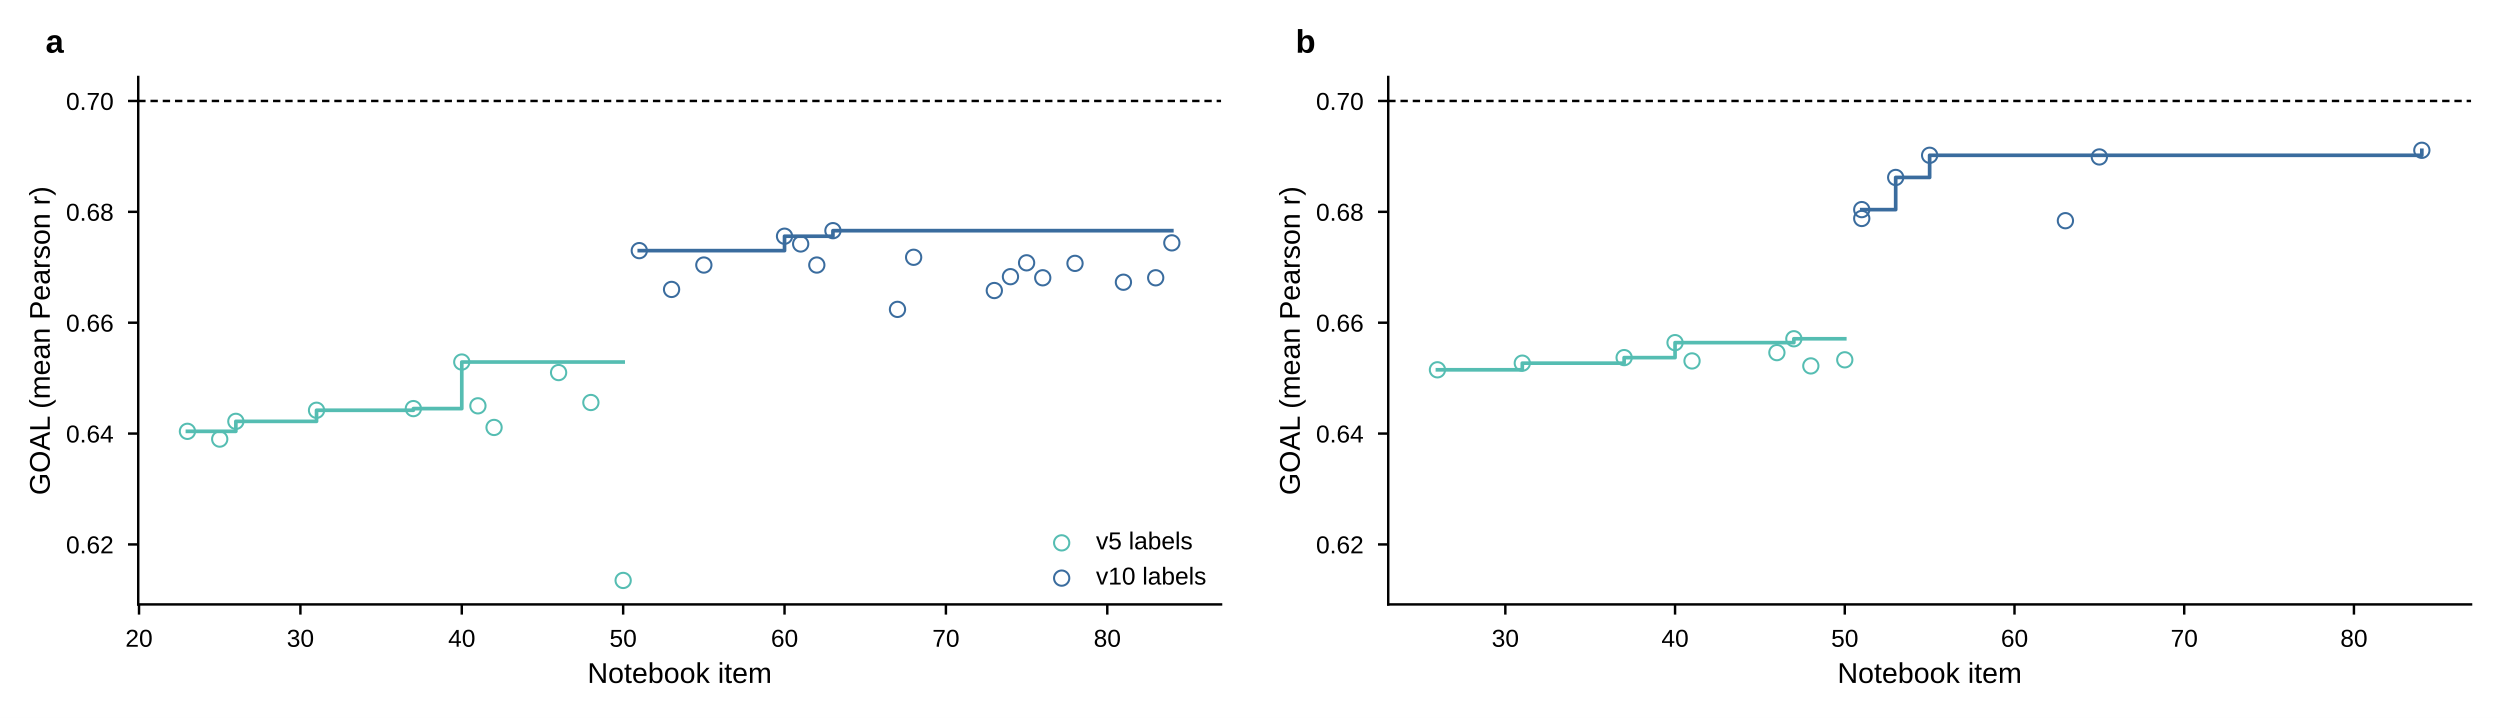
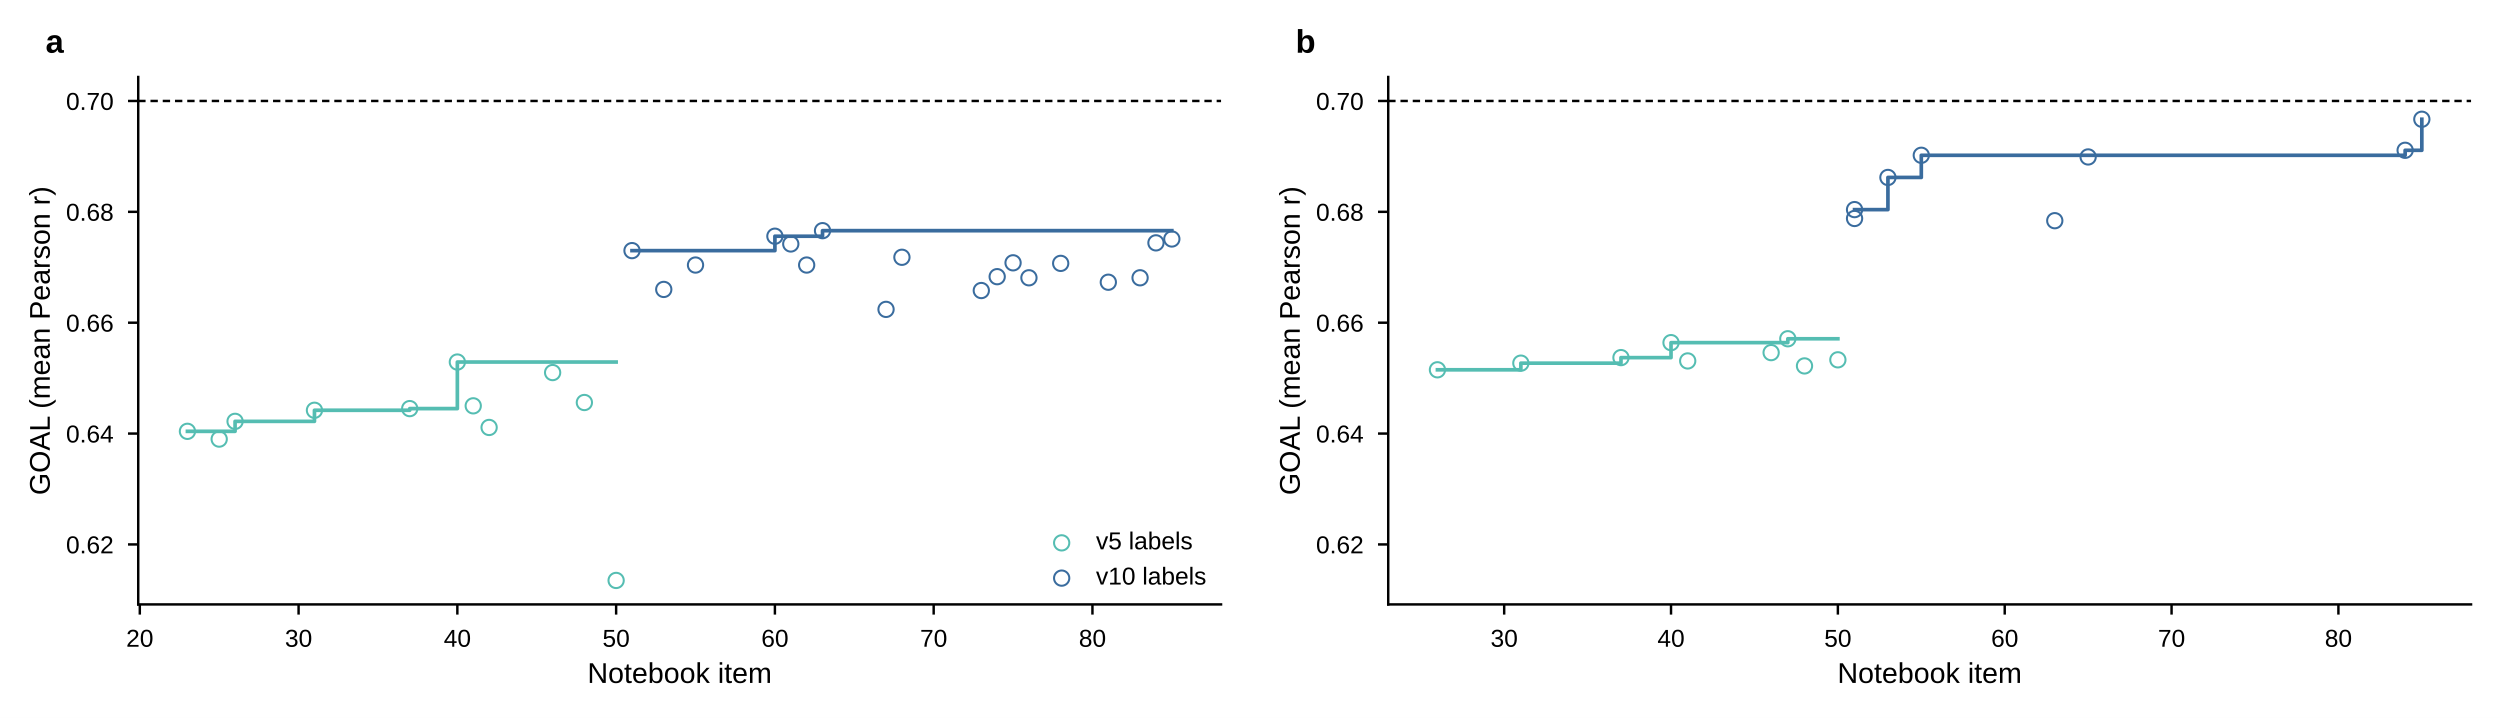
<svg xmlns="http://www.w3.org/2000/svg" xmlns:xlink="http://www.w3.org/1999/xlink" width="612pt" height="175.748pt" viewBox="0 0 612 175.748" version="1.1">
  <defs>
    <style type="text/css">*{stroke-linejoin: round; stroke-linecap: butt}</style>
  </defs>
  <g id="figure_1">
    <g id="patch_1">
      <path d="M 0 175.748  L 612 175.748  L 612 0  L 0 0  z " style="fill: #ffffff" />
    </g>
    <g id="axes_1">
      <g id="patch_2">
        <path d="M 33.837 147.961  L 298.913 147.961  L 298.913 18.846  L 33.837 18.846  z " style="fill: #ffffff" />
      </g>
      <g id="matplotlib.axis_1">
        <g id="xtick_1">
          <g id="line2d_1">
            <defs>
              <path id="mf394aa80fc" d="M 0 0  L 0 2.5  " style="stroke: #000000; stroke-width: 0.6" />
            </defs>
            <g>
-               <use xlink:href="#mf394aa80fc" x="34.034" y="147.961" style="stroke: #000000; stroke-width: 0.6" />
+               <use xlink:href="#mf394aa80fc" x="34.225" y="147.961" style="stroke: #000000; stroke-width: 0.6" />
            </g>
          </g>
          <g id="text_1">
-             <text style="font-size: 6px; font-family: 'Arial', 'DejaVu Sans', sans-serif; text-anchor: middle" x="34.034" y="158.329" transform="rotate(-0 34.03414 158.3294)">20</text>
+             <text style="font-size: 6px; font-family: 'Arial', 'DejaVu Sans', sans-serif; text-anchor: middle" x="34.225" y="158.329" transform="rotate(-0 34.22529 158.3294)">20</text>
          </g>
        </g>
        <g id="xtick_2">
          <g id="line2d_2">
            <g>
-               <use xlink:href="#mf394aa80fc" x="73.539" y="147.961" style="stroke: #000000; stroke-width: 0.6" />
+               <use xlink:href="#mf394aa80fc" x="73.093" y="147.961" style="stroke: #000000; stroke-width: 0.6" />
            </g>
          </g>
          <g id="text_2">
-             <text style="font-size: 6px; font-family: 'Arial', 'DejaVu Sans', sans-serif; text-anchor: middle" x="73.539" y="158.329" transform="rotate(-0 73.53887 158.3294)">30</text>
+             <text style="font-size: 6px; font-family: 'Arial', 'DejaVu Sans', sans-serif; text-anchor: middle" x="73.093" y="158.329" transform="rotate(-0 73.09285 158.3294)">30</text>
          </g>
        </g>
        <g id="xtick_3">
          <g id="line2d_3">
            <g>
-               <use xlink:href="#mf394aa80fc" x="113.044" y="147.961" style="stroke: #000000; stroke-width: 0.6" />
+               <use xlink:href="#mf394aa80fc" x="111.96" y="147.961" style="stroke: #000000; stroke-width: 0.6" />
            </g>
          </g>
          <g id="text_3">
-             <text style="font-size: 6px; font-family: 'Arial', 'DejaVu Sans', sans-serif; text-anchor: middle" x="113.044" y="158.329" transform="rotate(-0 113.0436 158.3294)">40</text>
+             <text style="font-size: 6px; font-family: 'Arial', 'DejaVu Sans', sans-serif; text-anchor: middle" x="111.96" y="158.329" transform="rotate(-0 111.9604 158.3294)">40</text>
          </g>
        </g>
        <g id="xtick_4">
          <g id="line2d_4">
            <g>
-               <use xlink:href="#mf394aa80fc" x="152.548" y="147.961" style="stroke: #000000; stroke-width: 0.6" />
+               <use xlink:href="#mf394aa80fc" x="150.828" y="147.961" style="stroke: #000000; stroke-width: 0.6" />
            </g>
          </g>
          <g id="text_4">
-             <text style="font-size: 6px; font-family: 'Arial', 'DejaVu Sans', sans-serif; text-anchor: middle" x="152.548" y="158.329" transform="rotate(-0 152.5483 158.3294)">50</text>
+             <text style="font-size: 6px; font-family: 'Arial', 'DejaVu Sans', sans-serif; text-anchor: middle" x="150.828" y="158.329" transform="rotate(-0 150.828 158.3294)">50</text>
          </g>
        </g>
        <g id="xtick_5">
          <g id="line2d_5">
            <g>
-               <use xlink:href="#mf394aa80fc" x="192.053" y="147.961" style="stroke: #000000; stroke-width: 0.6" />
+               <use xlink:href="#mf394aa80fc" x="189.696" y="147.961" style="stroke: #000000; stroke-width: 0.6" />
            </g>
          </g>
          <g id="text_5">
-             <text style="font-size: 6px; font-family: 'Arial', 'DejaVu Sans', sans-serif; text-anchor: middle" x="192.053" y="158.329" transform="rotate(-0 192.0531 158.3294)">60</text>
+             <text style="font-size: 6px; font-family: 'Arial', 'DejaVu Sans', sans-serif; text-anchor: middle" x="189.696" y="158.329" transform="rotate(-0 189.6955 158.3294)">60</text>
          </g>
        </g>
        <g id="xtick_6">
          <g id="line2d_6">
            <g>
-               <use xlink:href="#mf394aa80fc" x="231.558" y="147.961" style="stroke: #000000; stroke-width: 0.6" />
+               <use xlink:href="#mf394aa80fc" x="228.563" y="147.961" style="stroke: #000000; stroke-width: 0.6" />
            </g>
          </g>
          <g id="text_6">
-             <text style="font-size: 6px; font-family: 'Arial', 'DejaVu Sans', sans-serif; text-anchor: middle" x="231.558" y="158.329" transform="rotate(-0 231.5578 158.3294)">70</text>
+             <text style="font-size: 6px; font-family: 'Arial', 'DejaVu Sans', sans-serif; text-anchor: middle" x="228.563" y="158.329" transform="rotate(-0 228.5631 158.3294)">70</text>
          </g>
        </g>
        <g id="xtick_7">
          <g id="line2d_7">
            <g>
-               <use xlink:href="#mf394aa80fc" x="271.063" y="147.961" style="stroke: #000000; stroke-width: 0.6" />
+               <use xlink:href="#mf394aa80fc" x="267.431" y="147.961" style="stroke: #000000; stroke-width: 0.6" />
            </g>
          </g>
          <g id="text_7">
-             <text style="font-size: 6px; font-family: 'Arial', 'DejaVu Sans', sans-serif; text-anchor: middle" x="271.063" y="158.329" transform="rotate(-0 271.0625 158.3294)">80</text>
+             <text style="font-size: 6px; font-family: 'Arial', 'DejaVu Sans', sans-serif; text-anchor: middle" x="267.431" y="158.329" transform="rotate(-0 267.4307 158.3294)">80</text>
          </g>
        </g>
        <g id="text_8">
          <text style="font-size: 7px; font-family: 'Arial', 'DejaVu Sans', sans-serif; text-anchor: middle" x="166.375" y="167.188" transform="rotate(-0 166.375 167.1883)">Notebook item</text>
        </g>
      </g>
      <g id="matplotlib.axis_2">
        <g id="ytick_1">
          <g id="line2d_8">
            <defs>
              <path id="m8846a305c6" d="M 0 0  L -2.5 0  " style="stroke: #000000; stroke-width: 0.6" />
            </defs>
            <g>
              <use xlink:href="#m8846a305c6" x="33.837" y="133.272" style="stroke: #000000; stroke-width: 0.6" />
            </g>
          </g>
          <g id="text_9">
            <text style="font-size: 6px; font-family: 'Arial', 'DejaVu Sans', sans-serif; text-anchor: end" x="27.837" y="135.456" transform="rotate(-0 27.83661 135.4562)">0.62</text>
          </g>
        </g>
        <g id="ytick_2">
          <g id="line2d_9">
            <g>
              <use xlink:href="#m8846a305c6" x="33.837" y="106.133" style="stroke: #000000; stroke-width: 0.6" />
            </g>
          </g>
          <g id="text_10">
            <text style="font-size: 6px; font-family: 'Arial', 'DejaVu Sans', sans-serif; text-anchor: end" x="27.837" y="108.317" transform="rotate(-0 27.83661 108.317)">0.64</text>
          </g>
        </g>
        <g id="ytick_3">
          <g id="line2d_10">
            <g>
              <use xlink:href="#m8846a305c6" x="33.837" y="78.994" style="stroke: #000000; stroke-width: 0.6" />
            </g>
          </g>
          <g id="text_11">
            <text style="font-size: 6px; font-family: 'Arial', 'DejaVu Sans', sans-serif; text-anchor: end" x="27.837" y="81.178" transform="rotate(-0 27.83661 81.17777)">0.66</text>
          </g>
        </g>
        <g id="ytick_4">
          <g id="line2d_11">
            <g>
              <use xlink:href="#m8846a305c6" x="33.837" y="51.854" style="stroke: #000000; stroke-width: 0.6" />
            </g>
          </g>
          <g id="text_12">
            <text style="font-size: 6px; font-family: 'Arial', 'DejaVu Sans', sans-serif; text-anchor: end" x="27.837" y="54.039" transform="rotate(-0 27.83661 54.03855)">0.68</text>
          </g>
        </g>
        <g id="ytick_5">
          <g id="line2d_12">
            <g>
              <use xlink:href="#m8846a305c6" x="33.837" y="24.715" style="stroke: #000000; stroke-width: 0.6" />
            </g>
          </g>
          <g id="text_13">
            <text style="font-size: 6px; font-family: 'Arial', 'DejaVu Sans', sans-serif; text-anchor: end" x="27.837" y="26.899" transform="rotate(-0 27.83661 26.89933)">0.70</text>
          </g>
        </g>
        <g id="text_14">
          <text style="font-size: 7px; font-family: 'Arial', 'DejaVu Sans', sans-serif; text-anchor: middle" x="12.187" y="83.404" transform="rotate(-90 12.18677 83.40381)">GOAL (mean Pearson r)</text>
        </g>
      </g>
      <g id="line2d_13">
-         <path d="M 45.886 105.59  L 53.787 105.59  L 53.787 105.59  L 57.737 105.59  L 57.737 103.148  L 77.489 103.148  L 77.489 100.434  L 101.192 100.434  L 101.192 100.027  L 113.044 100.027  L 113.044 88.628  L 116.994 88.628  L 116.994 88.628  L 120.945 88.628  L 120.945 88.628  L 136.746 88.628  L 136.746 88.628  L 144.647 88.628  L 144.647 88.628  L 152.548 88.628  L 152.548 88.628  " clip-path="url(#p0826301a7c)" style="fill: none; stroke: #55bdb2; stroke-width: 0.9; stroke-linecap: square" />
+         <path d="M 45.886 105.59  L 53.659 105.59  L 53.659 105.59  L 57.546 105.59  L 57.546 103.148  L 76.98 103.148  L 76.98 100.434  L 100.3 100.434  L 100.3 100.027  L 111.96 100.027  L 111.96 88.628  L 115.847 88.628  L 115.847 88.628  L 119.734 88.628  L 119.734 88.628  L 135.281 88.628  L 135.281 88.628  L 143.054 88.628  L 143.054 88.628  L 150.828 88.628  L 150.828 88.628  " clip-path="url(#pcb9aa17fb0)" style="fill: none; stroke: #55bdb2; stroke-width: 0.9; stroke-linecap: square" />
      </g>
      <g id="line2d_14">
-         <path d="M 156.499 61.353  L 164.4 61.353  L 164.4 61.353  L 172.301 61.353  L 172.301 61.353  L 192.053 61.353  L 192.053 57.825  L 196.004 57.825  L 196.004 57.825  L 199.954 57.825  L 199.954 57.825  L 203.904 57.825  L 203.904 56.468  L 219.706 56.468  L 219.706 56.468  L 223.657 56.468  L 223.657 56.468  L 243.409 56.468  L 243.409 56.468  L 247.36 56.468  L 247.36 56.468  L 251.31 56.468  L 251.31 56.468  L 255.261 56.468  L 255.261 56.468  L 263.162 56.468  L 263.162 56.468  L 275.013 56.468  L 275.013 56.468  L 282.914 56.468  L 282.914 56.468  L 286.864 56.468  L 286.864 56.468  " clip-path="url(#p0826301a7c)" style="fill: none; stroke: #3a6c9e; stroke-width: 0.9; stroke-linecap: square" />
+         <path d="M 154.715 61.353  L 162.488 61.353  L 162.488 61.353  L 170.262 61.353  L 170.262 61.353  L 189.696 61.353  L 189.696 57.825  L 193.582 57.825  L 193.582 57.825  L 197.469 57.825  L 197.469 57.825  L 201.356 57.825  L 201.356 56.468  L 216.903 56.468  L 216.903 56.468  L 220.79 56.468  L 220.79 56.468  L 240.223 56.468  L 240.223 56.468  L 244.11 56.468  L 244.11 56.468  L 247.997 56.468  L 247.997 56.468  L 251.884 56.468  L 251.884 56.468  L 259.657 56.468  L 259.657 56.468  L 271.317 56.468  L 271.317 56.468  L 279.091 56.468  L 279.091 56.468  L 282.978 56.468  L 282.978 56.468  L 286.864 56.468  L 286.864 56.468  " clip-path="url(#pcb9aa17fb0)" style="fill: none; stroke: #3a6c9e; stroke-width: 0.9; stroke-linecap: square" />
      </g>
      <g id="line2d_15">
-         <path d="M 33.837 24.715  L 298.913 24.715  " clip-path="url(#p0826301a7c)" style="fill: none; stroke-dasharray: 1.8,1.2; stroke-dashoffset: 0; stroke: #000000; stroke-width: 0.6" />
+         <path d="M 33.837 24.715  L 298.913 24.715  " clip-path="url(#pcb9aa17fb0)" style="fill: none; stroke-dasharray: 1.8,1.2; stroke-dashoffset: 0; stroke: #000000; stroke-width: 0.6" />
      </g>
      <g id="patch_3">
        <path d="M 33.837 147.961  L 33.837 18.846  " style="fill: none; stroke: #000000; stroke-width: 0.6; stroke-linejoin: miter; stroke-linecap: square" />
      </g>
      <g id="patch_4">
        <path d="M 33.837 147.961  L 298.913 147.961  " style="fill: none; stroke: #000000; stroke-width: 0.6; stroke-linejoin: miter; stroke-linecap: square" />
      </g>
      <g id="PathCollection_1">
        <defs>
          <path id="C0_0_66399605b9" d="M 0 1.871  C 0.496 1.871 0.972 1.674 1.323 1.323  C 1.674 0.972 1.871 0.496 1.871 -0  C 1.871 -0.496 1.674 -0.972 1.323 -1.323  C 0.972 -1.674 0.496 -1.871 0 -1.871  C -0.496 -1.871 -0.972 -1.674 -1.323 -1.323  C -1.674 -0.972 -1.871 -0.496 -1.871 0  C -1.871 0.496 -1.674 0.972 -1.323 1.323  C -0.972 1.674 -0.496 1.871 0 1.871  z " />
        </defs>
-         <g clip-path="url(#p0826301a7c)">
+         <g clip-path="url(#pcb9aa17fb0)">
          <use xlink:href="#C0_0_66399605b9" x="45.886" y="105.59" style="fill: none; stroke: #55bdb2; stroke-width: 0.5" />
        </g>
-         <g clip-path="url(#p0826301a7c)">
-           <use xlink:href="#C0_0_66399605b9" x="53.787" y="107.49" style="fill: none; stroke: #55bdb2; stroke-width: 0.5" />
-         </g>
-         <g clip-path="url(#p0826301a7c)">
-           <use xlink:href="#C0_0_66399605b9" x="57.737" y="103.148" style="fill: none; stroke: #55bdb2; stroke-width: 0.5" />
-         </g>
-         <g clip-path="url(#p0826301a7c)">
-           <use xlink:href="#C0_0_66399605b9" x="77.489" y="100.434" style="fill: none; stroke: #55bdb2; stroke-width: 0.5" />
-         </g>
-         <g clip-path="url(#p0826301a7c)">
-           <use xlink:href="#C0_0_66399605b9" x="101.192" y="100.027" style="fill: none; stroke: #55bdb2; stroke-width: 0.5" />
-         </g>
-         <g clip-path="url(#p0826301a7c)">
-           <use xlink:href="#C0_0_66399605b9" x="113.044" y="88.628" style="fill: none; stroke: #55bdb2; stroke-width: 0.5" />
-         </g>
-         <g clip-path="url(#p0826301a7c)">
-           <use xlink:href="#C0_0_66399605b9" x="116.994" y="99.348" style="fill: none; stroke: #55bdb2; stroke-width: 0.5" />
-         </g>
-         <g clip-path="url(#p0826301a7c)">
-           <use xlink:href="#C0_0_66399605b9" x="120.945" y="104.64" style="fill: none; stroke: #55bdb2; stroke-width: 0.5" />
-         </g>
-         <g clip-path="url(#p0826301a7c)">
-           <use xlink:href="#C0_0_66399605b9" x="136.746" y="91.206" style="fill: none; stroke: #55bdb2; stroke-width: 0.5" />
-         </g>
-         <g clip-path="url(#p0826301a7c)">
-           <use xlink:href="#C0_0_66399605b9" x="144.647" y="98.534" style="fill: none; stroke: #55bdb2; stroke-width: 0.5" />
-         </g>
-         <g clip-path="url(#p0826301a7c)">
-           <use xlink:href="#C0_0_66399605b9" x="152.548" y="142.092" style="fill: none; stroke: #55bdb2; stroke-width: 0.5" />
+         <g clip-path="url(#pcb9aa17fb0)">
+           <use xlink:href="#C0_0_66399605b9" x="53.659" y="107.49" style="fill: none; stroke: #55bdb2; stroke-width: 0.5" />
+         </g>
+         <g clip-path="url(#pcb9aa17fb0)">
+           <use xlink:href="#C0_0_66399605b9" x="57.546" y="103.148" style="fill: none; stroke: #55bdb2; stroke-width: 0.5" />
+         </g>
+         <g clip-path="url(#pcb9aa17fb0)">
+           <use xlink:href="#C0_0_66399605b9" x="76.98" y="100.434" style="fill: none; stroke: #55bdb2; stroke-width: 0.5" />
+         </g>
+         <g clip-path="url(#pcb9aa17fb0)">
+           <use xlink:href="#C0_0_66399605b9" x="100.3" y="100.027" style="fill: none; stroke: #55bdb2; stroke-width: 0.5" />
+         </g>
+         <g clip-path="url(#pcb9aa17fb0)">
+           <use xlink:href="#C0_0_66399605b9" x="111.96" y="88.628" style="fill: none; stroke: #55bdb2; stroke-width: 0.5" />
+         </g>
+         <g clip-path="url(#pcb9aa17fb0)">
+           <use xlink:href="#C0_0_66399605b9" x="115.847" y="99.348" style="fill: none; stroke: #55bdb2; stroke-width: 0.5" />
+         </g>
+         <g clip-path="url(#pcb9aa17fb0)">
+           <use xlink:href="#C0_0_66399605b9" x="119.734" y="104.64" style="fill: none; stroke: #55bdb2; stroke-width: 0.5" />
+         </g>
+         <g clip-path="url(#pcb9aa17fb0)">
+           <use xlink:href="#C0_0_66399605b9" x="135.281" y="91.206" style="fill: none; stroke: #55bdb2; stroke-width: 0.5" />
+         </g>
+         <g clip-path="url(#pcb9aa17fb0)">
+           <use xlink:href="#C0_0_66399605b9" x="143.054" y="98.534" style="fill: none; stroke: #55bdb2; stroke-width: 0.5" />
+         </g>
+         <g clip-path="url(#pcb9aa17fb0)">
+           <use xlink:href="#C0_0_66399605b9" x="150.828" y="142.092" style="fill: none; stroke: #55bdb2; stroke-width: 0.5" />
        </g>
      </g>
      <g id="PathCollection_2">
        <defs>
          <path id="C1_0_66399605b9" d="M 0 1.871  C 0.496 1.871 0.972 1.674 1.323 1.323  C 1.674 0.972 1.871 0.496 1.871 -0  C 1.871 -0.496 1.674 -0.972 1.323 -1.323  C 0.972 -1.674 0.496 -1.871 0 -1.871  C -0.496 -1.871 -0.972 -1.674 -1.323 -1.323  C -1.674 -0.972 -1.871 -0.496 -1.871 0  C -1.871 0.496 -1.674 0.972 -1.323 1.323  C -0.972 1.674 -0.496 1.871 0 1.871  z " />
        </defs>
-         <g clip-path="url(#p0826301a7c)">
-           <use xlink:href="#C1_0_66399605b9" x="156.499" y="61.353" style="fill: none; stroke: #3a6c9e; stroke-width: 0.5" />
-         </g>
-         <g clip-path="url(#p0826301a7c)">
-           <use xlink:href="#C1_0_66399605b9" x="164.4" y="70.852" style="fill: none; stroke: #3a6c9e; stroke-width: 0.5" />
-         </g>
-         <g clip-path="url(#p0826301a7c)">
-           <use xlink:href="#C1_0_66399605b9" x="172.301" y="64.881" style="fill: none; stroke: #3a6c9e; stroke-width: 0.5" />
-         </g>
-         <g clip-path="url(#p0826301a7c)">
-           <use xlink:href="#C1_0_66399605b9" x="192.053" y="57.825" style="fill: none; stroke: #3a6c9e; stroke-width: 0.5" />
-         </g>
-         <g clip-path="url(#p0826301a7c)">
-           <use xlink:href="#C1_0_66399605b9" x="196.004" y="59.725" style="fill: none; stroke: #3a6c9e; stroke-width: 0.5" />
-         </g>
-         <g clip-path="url(#p0826301a7c)">
-           <use xlink:href="#C1_0_66399605b9" x="199.954" y="64.881" style="fill: none; stroke: #3a6c9e; stroke-width: 0.5" />
-         </g>
-         <g clip-path="url(#p0826301a7c)">
-           <use xlink:href="#C1_0_66399605b9" x="203.904" y="56.468" style="fill: none; stroke: #3a6c9e; stroke-width: 0.5" />
-         </g>
-         <g clip-path="url(#p0826301a7c)">
-           <use xlink:href="#C1_0_66399605b9" x="219.706" y="75.737" style="fill: none; stroke: #3a6c9e; stroke-width: 0.5" />
-         </g>
-         <g clip-path="url(#p0826301a7c)">
-           <use xlink:href="#C1_0_66399605b9" x="223.657" y="62.982" style="fill: none; stroke: #3a6c9e; stroke-width: 0.5" />
-         </g>
-         <g clip-path="url(#p0826301a7c)">
-           <use xlink:href="#C1_0_66399605b9" x="243.409" y="71.123" style="fill: none; stroke: #3a6c9e; stroke-width: 0.5" />
-         </g>
-         <g clip-path="url(#p0826301a7c)">
-           <use xlink:href="#C1_0_66399605b9" x="247.36" y="67.731" style="fill: none; stroke: #3a6c9e; stroke-width: 0.5" />
-         </g>
-         <g clip-path="url(#p0826301a7c)">
-           <use xlink:href="#C1_0_66399605b9" x="251.31" y="64.339" style="fill: none; stroke: #3a6c9e; stroke-width: 0.5" />
-         </g>
-         <g clip-path="url(#p0826301a7c)">
-           <use xlink:href="#C1_0_66399605b9" x="255.261" y="68.002" style="fill: none; stroke: #3a6c9e; stroke-width: 0.5" />
-         </g>
-         <g clip-path="url(#p0826301a7c)">
-           <use xlink:href="#C1_0_66399605b9" x="263.162" y="64.474" style="fill: none; stroke: #3a6c9e; stroke-width: 0.5" />
-         </g>
-         <g clip-path="url(#p0826301a7c)">
-           <use xlink:href="#C1_0_66399605b9" x="275.013" y="69.088" style="fill: none; stroke: #3a6c9e; stroke-width: 0.5" />
-         </g>
-         <g clip-path="url(#p0826301a7c)">
-           <use xlink:href="#C1_0_66399605b9" x="282.914" y="68.002" style="fill: none; stroke: #3a6c9e; stroke-width: 0.5" />
-         </g>
-         <g clip-path="url(#p0826301a7c)">
-           <use xlink:href="#C1_0_66399605b9" x="286.864" y="59.453" style="fill: none; stroke: #3a6c9e; stroke-width: 0.5" />
+         <g clip-path="url(#pcb9aa17fb0)">
+           <use xlink:href="#C1_0_66399605b9" x="154.715" y="61.353" style="fill: none; stroke: #3a6c9e; stroke-width: 0.5" />
+         </g>
+         <g clip-path="url(#pcb9aa17fb0)">
+           <use xlink:href="#C1_0_66399605b9" x="162.488" y="70.852" style="fill: none; stroke: #3a6c9e; stroke-width: 0.5" />
+         </g>
+         <g clip-path="url(#pcb9aa17fb0)">
+           <use xlink:href="#C1_0_66399605b9" x="170.262" y="64.881" style="fill: none; stroke: #3a6c9e; stroke-width: 0.5" />
+         </g>
+         <g clip-path="url(#pcb9aa17fb0)">
+           <use xlink:href="#C1_0_66399605b9" x="189.696" y="57.825" style="fill: none; stroke: #3a6c9e; stroke-width: 0.5" />
+         </g>
+         <g clip-path="url(#pcb9aa17fb0)">
+           <use xlink:href="#C1_0_66399605b9" x="193.582" y="59.725" style="fill: none; stroke: #3a6c9e; stroke-width: 0.5" />
+         </g>
+         <g clip-path="url(#pcb9aa17fb0)">
+           <use xlink:href="#C1_0_66399605b9" x="197.469" y="64.881" style="fill: none; stroke: #3a6c9e; stroke-width: 0.5" />
+         </g>
+         <g clip-path="url(#pcb9aa17fb0)">
+           <use xlink:href="#C1_0_66399605b9" x="201.356" y="56.468" style="fill: none; stroke: #3a6c9e; stroke-width: 0.5" />
+         </g>
+         <g clip-path="url(#pcb9aa17fb0)">
+           <use xlink:href="#C1_0_66399605b9" x="216.903" y="75.737" style="fill: none; stroke: #3a6c9e; stroke-width: 0.5" />
+         </g>
+         <g clip-path="url(#pcb9aa17fb0)">
+           <use xlink:href="#C1_0_66399605b9" x="220.79" y="62.982" style="fill: none; stroke: #3a6c9e; stroke-width: 0.5" />
+         </g>
+         <g clip-path="url(#pcb9aa17fb0)">
+           <use xlink:href="#C1_0_66399605b9" x="240.223" y="71.123" style="fill: none; stroke: #3a6c9e; stroke-width: 0.5" />
+         </g>
+         <g clip-path="url(#pcb9aa17fb0)">
+           <use xlink:href="#C1_0_66399605b9" x="244.11" y="67.731" style="fill: none; stroke: #3a6c9e; stroke-width: 0.5" />
+         </g>
+         <g clip-path="url(#pcb9aa17fb0)">
+           <use xlink:href="#C1_0_66399605b9" x="247.997" y="64.339" style="fill: none; stroke: #3a6c9e; stroke-width: 0.5" />
+         </g>
+         <g clip-path="url(#pcb9aa17fb0)">
+           <use xlink:href="#C1_0_66399605b9" x="251.884" y="68.002" style="fill: none; stroke: #3a6c9e; stroke-width: 0.5" />
+         </g>
+         <g clip-path="url(#pcb9aa17fb0)">
+           <use xlink:href="#C1_0_66399605b9" x="259.657" y="64.474" style="fill: none; stroke: #3a6c9e; stroke-width: 0.5" />
+         </g>
+         <g clip-path="url(#pcb9aa17fb0)">
+           <use xlink:href="#C1_0_66399605b9" x="271.317" y="69.088" style="fill: none; stroke: #3a6c9e; stroke-width: 0.5" />
+         </g>
+         <g clip-path="url(#pcb9aa17fb0)">
+           <use xlink:href="#C1_0_66399605b9" x="279.091" y="68.002" style="fill: none; stroke: #3a6c9e; stroke-width: 0.5" />
+         </g>
+         <g clip-path="url(#pcb9aa17fb0)">
+           <use xlink:href="#C1_0_66399605b9" x="282.978" y="59.453" style="fill: none; stroke: #3a6c9e; stroke-width: 0.5" />
+         </g>
+         <g clip-path="url(#pcb9aa17fb0)">
+           <use xlink:href="#C1_0_66399605b9" x="286.864" y="58.504" style="fill: none; stroke: #3a6c9e; stroke-width: 0.5" />
        </g>
      </g>
      <g id="panel-label">
        <text style="font-weight: 700; font-size: 8px; font-family: 'Arial', 'DejaVu Sans', sans-serif; text-anchor: start" x="11.159" y="12.911" transform="rotate(-0 11.15945 12.91083)">a</text>
      </g>
      <g id="legend_1">
        <g id="PathCollection_3">
          <path d="M 259.897 134.763  C 260.394 134.763 260.869 134.566 261.22 134.216  C 261.571 133.865 261.768 133.389 261.768 132.893  C 261.768 132.397 261.571 131.921 261.22 131.57  C 260.869 131.219 260.394 131.022 259.897 131.022  C 259.401 131.022 258.925 131.219 258.575 131.57  C 258.224 131.921 258.027 132.397 258.027 132.893  C 258.027 133.389 258.224 133.865 258.575 134.216  C 258.925 134.566 259.401 134.763 259.897 134.763  L 259.897 134.763  z " style="fill: none; stroke: #55bdb2; stroke-width: 0.5" />
        </g>
        <g id="text_15">
          <text style="font-size: 6px; font-family: 'Arial', 'DejaVu Sans', sans-serif; text-anchor: start" x="268.297" y="134.468" transform="rotate(-0 268.2974 134.4677)">v5 labels</text>
        </g>
        <g id="PathCollection_4">
          <path d="M 259.897 143.394  C 260.394 143.394 260.869 143.197 261.22 142.846  C 261.571 142.496 261.768 142.02 261.768 141.524  C 261.768 141.027 261.571 140.551 261.22 140.201  C 260.869 139.85 260.394 139.653 259.897 139.653  C 259.401 139.653 258.925 139.85 258.575 140.201  C 258.224 140.551 258.027 141.027 258.027 141.524  C 258.027 142.02 258.224 142.496 258.575 142.846  C 258.925 143.197 259.401 143.394 259.897 143.394  L 259.897 143.394  z " style="fill: none; stroke: #3a6c9e; stroke-width: 0.5" />
        </g>
        <g id="text_16">
          <text style="font-size: 6px; font-family: 'Arial', 'DejaVu Sans', sans-serif; text-anchor: start" x="268.297" y="143.099" transform="rotate(-0 268.2974 143.0985)">v10 labels</text>
        </g>
      </g>
    </g>
    <g id="axes_2">
      <g id="patch_5">
        <path d="M 339.837 147.961  L 604.913 147.961  L 604.913 18.846  L 339.837 18.846  z " style="fill: #ffffff" />
      </g>
      <g id="matplotlib.axis_3">
        <g id="xtick_8">
          <g id="line2d_16">
            <g>
-               <use xlink:href="#mf394aa80fc" x="368.505" y="147.961" style="stroke: #000000; stroke-width: 0.6" />
+               <use xlink:href="#mf394aa80fc" x="368.223" y="147.961" style="stroke: #000000; stroke-width: 0.6" />
            </g>
          </g>
          <g id="text_17">
-             <text style="font-size: 6px; font-family: 'Arial', 'DejaVu Sans', sans-serif; text-anchor: middle" x="368.505" y="158.329" transform="rotate(-0 368.5048 158.3294)">30</text>
+             <text style="font-size: 6px; font-family: 'Arial', 'DejaVu Sans', sans-serif; text-anchor: middle" x="368.223" y="158.329" transform="rotate(-0 368.2231 158.3294)">30</text>
          </g>
        </g>
        <g id="xtick_9">
          <g id="line2d_17">
            <g>
-               <use xlink:href="#mf394aa80fc" x="410.053" y="147.961" style="stroke: #000000; stroke-width: 0.6" />
+               <use xlink:href="#mf394aa80fc" x="409.067" y="147.961" style="stroke: #000000; stroke-width: 0.6" />
            </g>
          </g>
          <g id="text_18">
-             <text style="font-size: 6px; font-family: 'Arial', 'DejaVu Sans', sans-serif; text-anchor: middle" x="410.053" y="158.329" transform="rotate(-0 410.0529 158.3294)">40</text>
+             <text style="font-size: 6px; font-family: 'Arial', 'DejaVu Sans', sans-serif; text-anchor: middle" x="409.067" y="158.329" transform="rotate(-0 409.067 158.3294)">40</text>
          </g>
        </g>
        <g id="xtick_10">
          <g id="line2d_18">
            <g>
-               <use xlink:href="#mf394aa80fc" x="451.601" y="147.961" style="stroke: #000000; stroke-width: 0.6" />
+               <use xlink:href="#mf394aa80fc" x="449.911" y="147.961" style="stroke: #000000; stroke-width: 0.6" />
            </g>
          </g>
          <g id="text_19">
-             <text style="font-size: 6px; font-family: 'Arial', 'DejaVu Sans', sans-serif; text-anchor: middle" x="451.601" y="158.329" transform="rotate(-0 451.601 158.3294)">50</text>
+             <text style="font-size: 6px; font-family: 'Arial', 'DejaVu Sans', sans-serif; text-anchor: middle" x="449.911" y="158.329" transform="rotate(-0 449.9109 158.3294)">50</text>
          </g>
        </g>
        <g id="xtick_11">
          <g id="line2d_19">
            <g>
-               <use xlink:href="#mf394aa80fc" x="493.149" y="147.961" style="stroke: #000000; stroke-width: 0.6" />
+               <use xlink:href="#mf394aa80fc" x="490.755" y="147.961" style="stroke: #000000; stroke-width: 0.6" />
            </g>
          </g>
          <g id="text_20">
-             <text style="font-size: 6px; font-family: 'Arial', 'DejaVu Sans', sans-serif; text-anchor: middle" x="493.149" y="158.329" transform="rotate(-0 493.149 158.3294)">60</text>
+             <text style="font-size: 6px; font-family: 'Arial', 'DejaVu Sans', sans-serif; text-anchor: middle" x="490.755" y="158.329" transform="rotate(-0 490.7547 158.3294)">60</text>
          </g>
        </g>
        <g id="xtick_12">
          <g id="line2d_20">
            <g>
-               <use xlink:href="#mf394aa80fc" x="534.697" y="147.961" style="stroke: #000000; stroke-width: 0.6" />
+               <use xlink:href="#mf394aa80fc" x="531.599" y="147.961" style="stroke: #000000; stroke-width: 0.6" />
            </g>
          </g>
          <g id="text_21">
-             <text style="font-size: 6px; font-family: 'Arial', 'DejaVu Sans', sans-serif; text-anchor: middle" x="534.697" y="158.329" transform="rotate(-0 534.6971 158.3294)">70</text>
+             <text style="font-size: 6px; font-family: 'Arial', 'DejaVu Sans', sans-serif; text-anchor: middle" x="531.599" y="158.329" transform="rotate(-0 531.5986 158.3294)">70</text>
          </g>
        </g>
        <g id="xtick_13">
          <g id="line2d_21">
            <g>
-               <use xlink:href="#mf394aa80fc" x="576.245" y="147.961" style="stroke: #000000; stroke-width: 0.6" />
+               <use xlink:href="#mf394aa80fc" x="572.443" y="147.961" style="stroke: #000000; stroke-width: 0.6" />
            </g>
          </g>
          <g id="text_22">
-             <text style="font-size: 6px; font-family: 'Arial', 'DejaVu Sans', sans-serif; text-anchor: middle" x="576.245" y="158.329" transform="rotate(-0 576.2452 158.3294)">80</text>
+             <text style="font-size: 6px; font-family: 'Arial', 'DejaVu Sans', sans-serif; text-anchor: middle" x="572.443" y="158.329" transform="rotate(-0 572.4425 158.3294)">80</text>
          </g>
        </g>
        <g id="text_23">
          <text style="font-size: 7px; font-family: 'Arial', 'DejaVu Sans', sans-serif; text-anchor: middle" x="472.375" y="167.188" transform="rotate(-0 472.375 167.1883)">Notebook item</text>
        </g>
      </g>
      <g id="matplotlib.axis_4">
        <g id="ytick_6">
          <g id="line2d_22">
            <g>
              <use xlink:href="#m8846a305c6" x="339.837" y="133.272" style="stroke: #000000; stroke-width: 0.6" />
            </g>
          </g>
          <g id="text_24">
            <text style="font-size: 6px; font-family: 'Arial', 'DejaVu Sans', sans-serif; text-anchor: end" x="333.837" y="135.456" transform="rotate(-0 333.8366 135.4562)">0.62</text>
          </g>
        </g>
        <g id="ytick_7">
          <g id="line2d_23">
            <g>
              <use xlink:href="#m8846a305c6" x="339.837" y="106.133" style="stroke: #000000; stroke-width: 0.6" />
            </g>
          </g>
          <g id="text_25">
            <text style="font-size: 6px; font-family: 'Arial', 'DejaVu Sans', sans-serif; text-anchor: end" x="333.837" y="108.317" transform="rotate(-0 333.8366 108.317)">0.64</text>
          </g>
        </g>
        <g id="ytick_8">
          <g id="line2d_24">
            <g>
              <use xlink:href="#m8846a305c6" x="339.837" y="78.994" style="stroke: #000000; stroke-width: 0.6" />
            </g>
          </g>
          <g id="text_26">
            <text style="font-size: 6px; font-family: 'Arial', 'DejaVu Sans', sans-serif; text-anchor: end" x="333.837" y="81.178" transform="rotate(-0 333.8366 81.17777)">0.66</text>
          </g>
        </g>
        <g id="ytick_9">
          <g id="line2d_25">
            <g>
              <use xlink:href="#m8846a305c6" x="339.837" y="51.854" style="stroke: #000000; stroke-width: 0.6" />
            </g>
          </g>
          <g id="text_27">
            <text style="font-size: 6px; font-family: 'Arial', 'DejaVu Sans', sans-serif; text-anchor: end" x="333.837" y="54.039" transform="rotate(-0 333.8366 54.03855)">0.68</text>
          </g>
        </g>
        <g id="ytick_10">
          <g id="line2d_26">
            <g>
              <use xlink:href="#m8846a305c6" x="339.837" y="24.715" style="stroke: #000000; stroke-width: 0.6" />
            </g>
          </g>
          <g id="text_28">
            <text style="font-size: 6px; font-family: 'Arial', 'DejaVu Sans', sans-serif; text-anchor: end" x="333.837" y="26.899" transform="rotate(-0 333.8366 26.89933)">0.70</text>
          </g>
        </g>
        <g id="text_29">
          <text style="font-size: 7px; font-family: 'Arial', 'DejaVu Sans', sans-serif; text-anchor: middle" x="318.187" y="83.404" transform="rotate(-90 318.1868 83.40381)">GOAL (mean Pearson r)</text>
        </g>
      </g>
      <g id="line2d_27">
-         <path d="M 351.886 90.528  L 372.66 90.528  L 372.66 88.9  L 397.588 88.9  L 397.588 87.543  L 410.053 87.543  L 410.053 83.879  L 414.208 83.879  L 414.208 83.879  L 434.982 83.879  L 434.982 83.879  L 439.137 83.879  L 439.137 82.929  L 443.291 82.929  L 443.291 82.929  L 451.601 82.929  L 451.601 82.929  " clip-path="url(#p9e0dc7f7f9)" style="fill: none; stroke: #55bdb2; stroke-width: 0.9; stroke-linecap: square" />
+         <path d="M 351.886 90.528  L 372.307 90.528  L 372.307 88.9  L 396.814 88.9  L 396.814 87.543  L 409.067 87.543  L 409.067 83.879  L 413.151 83.879  L 413.151 83.879  L 433.573 83.879  L 433.573 83.879  L 437.658 83.879  L 437.658 82.929  L 441.742 82.929  L 441.742 82.929  L 449.911 82.929  L 449.911 82.929  " clip-path="url(#p9e0dc7f7f9)" style="fill: none; stroke: #55bdb2; stroke-width: 0.9; stroke-linecap: square" />
      </g>
      <g id="line2d_28">
-         <path d="M 455.756 51.312  L 455.756 51.312  L 455.756 51.312  L 464.065 51.312  L 464.065 43.441  L 472.375 43.441  L 472.375 38.013  L 505.613 38.013  L 505.613 38.013  L 513.923 38.013  L 513.923 38.013  L 592.864 38.013  L 592.864 36.792  " clip-path="url(#p9e0dc7f7f9)" style="fill: none; stroke: #3a6c9e; stroke-width: 0.9; stroke-linecap: square" />
+         <path d="M 453.995 51.312  L 453.995 51.312  L 453.995 51.312  L 462.164 51.312  L 462.164 43.441  L 470.333 43.441  L 470.333 38.013  L 503.008 38.013  L 503.008 38.013  L 511.177 38.013  L 511.177 38.013  L 588.78 38.013  L 588.78 36.792  L 592.864 36.792  L 592.864 29.193  " clip-path="url(#p9e0dc7f7f9)" style="fill: none; stroke: #3a6c9e; stroke-width: 0.9; stroke-linecap: square" />
      </g>
      <g id="line2d_29">
        <path d="M 339.837 24.715  L 604.913 24.715  " clip-path="url(#p9e0dc7f7f9)" style="fill: none; stroke-dasharray: 1.8,1.2; stroke-dashoffset: 0; stroke: #000000; stroke-width: 0.6" />
      </g>
      <g id="patch_6">
        <path d="M 339.837 147.961  L 339.837 18.846  " style="fill: none; stroke: #000000; stroke-width: 0.6; stroke-linejoin: miter; stroke-linecap: square" />
      </g>
      <g id="patch_7">
        <path d="M 339.837 147.961  L 604.913 147.961  " style="fill: none; stroke: #000000; stroke-width: 0.6; stroke-linejoin: miter; stroke-linecap: square" />
      </g>
      <g id="PathCollection_5">
        <defs>
          <path id="C2_0_66399605b9" d="M 0 1.871  C 0.496 1.871 0.972 1.674 1.323 1.323  C 1.674 0.972 1.871 0.496 1.871 -0  C 1.871 -0.496 1.674 -0.972 1.323 -1.323  C 0.972 -1.674 0.496 -1.871 0 -1.871  C -0.496 -1.871 -0.972 -1.674 -1.323 -1.323  C -1.674 -0.972 -1.871 -0.496 -1.871 0  C -1.871 0.496 -1.674 0.972 -1.323 1.323  C -0.972 1.674 -0.496 1.871 0 1.871  z " />
        </defs>
        <g clip-path="url(#p9e0dc7f7f9)">
          <use xlink:href="#C2_0_66399605b9" x="351.886" y="90.528" style="fill: none; stroke: #55bdb2; stroke-width: 0.5" />
        </g>
        <g clip-path="url(#p9e0dc7f7f9)">
-           <use xlink:href="#C2_0_66399605b9" x="372.66" y="88.9" style="fill: none; stroke: #55bdb2; stroke-width: 0.5" />
-         </g>
-         <g clip-path="url(#p9e0dc7f7f9)">
-           <use xlink:href="#C2_0_66399605b9" x="397.588" y="87.543" style="fill: none; stroke: #55bdb2; stroke-width: 0.5" />
-         </g>
-         <g clip-path="url(#p9e0dc7f7f9)">
-           <use xlink:href="#C2_0_66399605b9" x="410.053" y="83.879" style="fill: none; stroke: #55bdb2; stroke-width: 0.5" />
-         </g>
-         <g clip-path="url(#p9e0dc7f7f9)">
-           <use xlink:href="#C2_0_66399605b9" x="414.208" y="88.357" style="fill: none; stroke: #55bdb2; stroke-width: 0.5" />
-         </g>
-         <g clip-path="url(#p9e0dc7f7f9)">
-           <use xlink:href="#C2_0_66399605b9" x="434.982" y="86.321" style="fill: none; stroke: #55bdb2; stroke-width: 0.5" />
-         </g>
-         <g clip-path="url(#p9e0dc7f7f9)">
-           <use xlink:href="#C2_0_66399605b9" x="439.137" y="82.929" style="fill: none; stroke: #55bdb2; stroke-width: 0.5" />
-         </g>
-         <g clip-path="url(#p9e0dc7f7f9)">
-           <use xlink:href="#C2_0_66399605b9" x="443.291" y="89.578" style="fill: none; stroke: #55bdb2; stroke-width: 0.5" />
-         </g>
-         <g clip-path="url(#p9e0dc7f7f9)">
-           <use xlink:href="#C2_0_66399605b9" x="451.601" y="88.085" style="fill: none; stroke: #55bdb2; stroke-width: 0.5" />
+           <use xlink:href="#C2_0_66399605b9" x="372.307" y="88.9" style="fill: none; stroke: #55bdb2; stroke-width: 0.5" />
+         </g>
+         <g clip-path="url(#p9e0dc7f7f9)">
+           <use xlink:href="#C2_0_66399605b9" x="396.814" y="87.543" style="fill: none; stroke: #55bdb2; stroke-width: 0.5" />
+         </g>
+         <g clip-path="url(#p9e0dc7f7f9)">
+           <use xlink:href="#C2_0_66399605b9" x="409.067" y="83.879" style="fill: none; stroke: #55bdb2; stroke-width: 0.5" />
+         </g>
+         <g clip-path="url(#p9e0dc7f7f9)">
+           <use xlink:href="#C2_0_66399605b9" x="413.151" y="88.357" style="fill: none; stroke: #55bdb2; stroke-width: 0.5" />
+         </g>
+         <g clip-path="url(#p9e0dc7f7f9)">
+           <use xlink:href="#C2_0_66399605b9" x="433.573" y="86.321" style="fill: none; stroke: #55bdb2; stroke-width: 0.5" />
+         </g>
+         <g clip-path="url(#p9e0dc7f7f9)">
+           <use xlink:href="#C2_0_66399605b9" x="437.658" y="82.929" style="fill: none; stroke: #55bdb2; stroke-width: 0.5" />
+         </g>
+         <g clip-path="url(#p9e0dc7f7f9)">
+           <use xlink:href="#C2_0_66399605b9" x="441.742" y="89.578" style="fill: none; stroke: #55bdb2; stroke-width: 0.5" />
+         </g>
+         <g clip-path="url(#p9e0dc7f7f9)">
+           <use xlink:href="#C2_0_66399605b9" x="449.911" y="88.085" style="fill: none; stroke: #55bdb2; stroke-width: 0.5" />
        </g>
      </g>
      <g id="PathCollection_6">
        <defs>
          <path id="C3_0_66399605b9" d="M 0 1.871  C 0.496 1.871 0.972 1.674 1.323 1.323  C 1.674 0.972 1.871 0.496 1.871 -0  C 1.871 -0.496 1.674 -0.972 1.323 -1.323  C 0.972 -1.674 0.496 -1.871 0 -1.871  C -0.496 -1.871 -0.972 -1.674 -1.323 -1.323  C -1.674 -0.972 -1.871 -0.496 -1.871 0  C -1.871 0.496 -1.674 0.972 -1.323 1.323  C -0.972 1.674 -0.496 1.871 0 1.871  z " />
        </defs>
        <g clip-path="url(#p9e0dc7f7f9)">
-           <use xlink:href="#C3_0_66399605b9" x="455.756" y="51.312" style="fill: none; stroke: #3a6c9e; stroke-width: 0.5" />
-         </g>
-         <g clip-path="url(#p9e0dc7f7f9)">
-           <use xlink:href="#C3_0_66399605b9" x="455.756" y="53.483" style="fill: none; stroke: #3a6c9e; stroke-width: 0.5" />
-         </g>
-         <g clip-path="url(#p9e0dc7f7f9)">
-           <use xlink:href="#C3_0_66399605b9" x="464.065" y="43.441" style="fill: none; stroke: #3a6c9e; stroke-width: 0.5" />
-         </g>
-         <g clip-path="url(#p9e0dc7f7f9)">
-           <use xlink:href="#C3_0_66399605b9" x="472.375" y="38.013" style="fill: none; stroke: #3a6c9e; stroke-width: 0.5" />
-         </g>
-         <g clip-path="url(#p9e0dc7f7f9)">
-           <use xlink:href="#C3_0_66399605b9" x="505.613" y="54.026" style="fill: none; stroke: #3a6c9e; stroke-width: 0.5" />
-         </g>
-         <g clip-path="url(#p9e0dc7f7f9)">
-           <use xlink:href="#C3_0_66399605b9" x="513.923" y="38.421" style="fill: none; stroke: #3a6c9e; stroke-width: 0.5" />
-         </g>
-         <g clip-path="url(#p9e0dc7f7f9)">
-           <use xlink:href="#C3_0_66399605b9" x="592.864" y="36.792" style="fill: none; stroke: #3a6c9e; stroke-width: 0.5" />
+           <use xlink:href="#C3_0_66399605b9" x="453.995" y="51.312" style="fill: none; stroke: #3a6c9e; stroke-width: 0.5" />
+         </g>
+         <g clip-path="url(#p9e0dc7f7f9)">
+           <use xlink:href="#C3_0_66399605b9" x="453.995" y="53.483" style="fill: none; stroke: #3a6c9e; stroke-width: 0.5" />
+         </g>
+         <g clip-path="url(#p9e0dc7f7f9)">
+           <use xlink:href="#C3_0_66399605b9" x="462.164" y="43.441" style="fill: none; stroke: #3a6c9e; stroke-width: 0.5" />
+         </g>
+         <g clip-path="url(#p9e0dc7f7f9)">
+           <use xlink:href="#C3_0_66399605b9" x="470.333" y="38.013" style="fill: none; stroke: #3a6c9e; stroke-width: 0.5" />
+         </g>
+         <g clip-path="url(#p9e0dc7f7f9)">
+           <use xlink:href="#C3_0_66399605b9" x="503.008" y="54.026" style="fill: none; stroke: #3a6c9e; stroke-width: 0.5" />
+         </g>
+         <g clip-path="url(#p9e0dc7f7f9)">
+           <use xlink:href="#C3_0_66399605b9" x="511.177" y="38.421" style="fill: none; stroke: #3a6c9e; stroke-width: 0.5" />
+         </g>
+         <g clip-path="url(#p9e0dc7f7f9)">
+           <use xlink:href="#C3_0_66399605b9" x="588.78" y="36.792" style="fill: none; stroke: #3a6c9e; stroke-width: 0.5" />
+         </g>
+         <g clip-path="url(#p9e0dc7f7f9)">
+           <use xlink:href="#C3_0_66399605b9" x="592.864" y="29.193" style="fill: none; stroke: #3a6c9e; stroke-width: 0.5" />
        </g>
      </g>
      <g id="panel-label">
        <text style="font-weight: 700; font-size: 8px; font-family: 'Arial', 'DejaVu Sans', sans-serif; text-anchor: start" x="317.159" y="12.911" transform="rotate(-0 317.1594 12.91083)">b</text>
      </g>
    </g>
  </g>
  <defs>
-     <clipPath id="p0826301a7c">
+     <clipPath id="pcb9aa17fb0">
      <rect x="33.837" y="18.846" width="265.077" height="129.115" />
    </clipPath>
    <clipPath id="p9e0dc7f7f9">
      <rect x="339.837" y="18.846" width="265.077" height="129.115" />
    </clipPath>
  </defs>
</svg>
